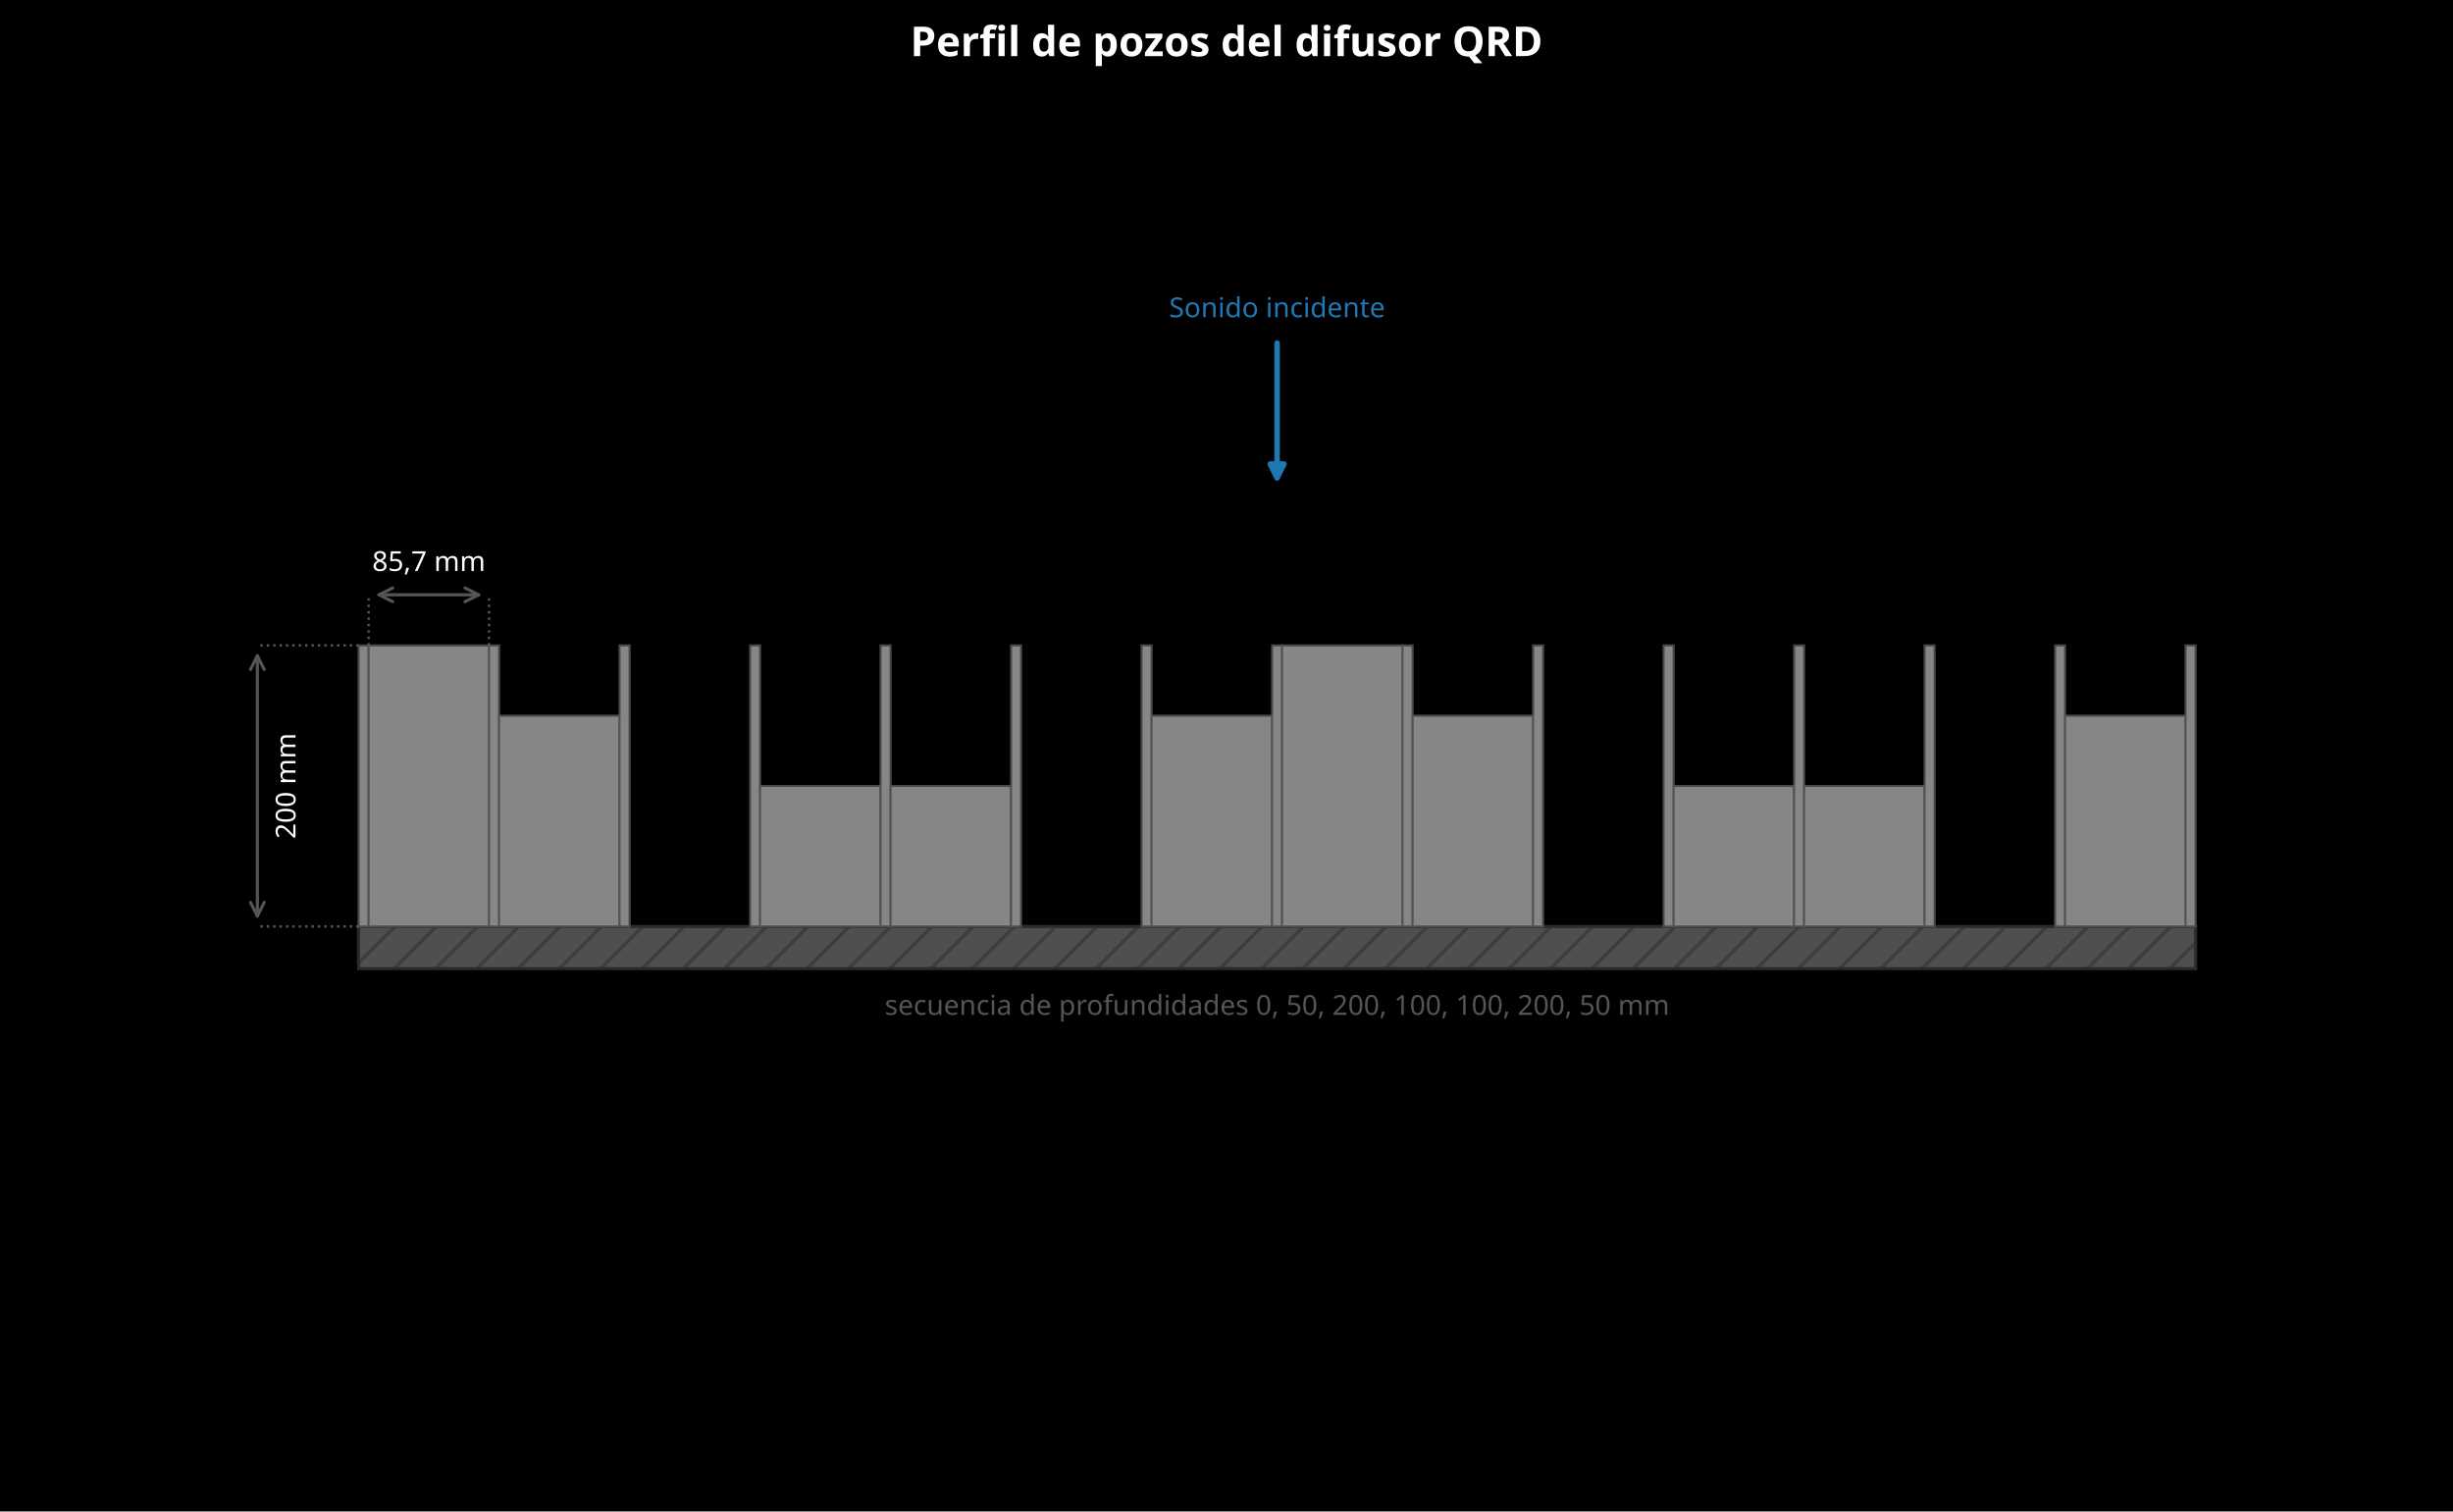
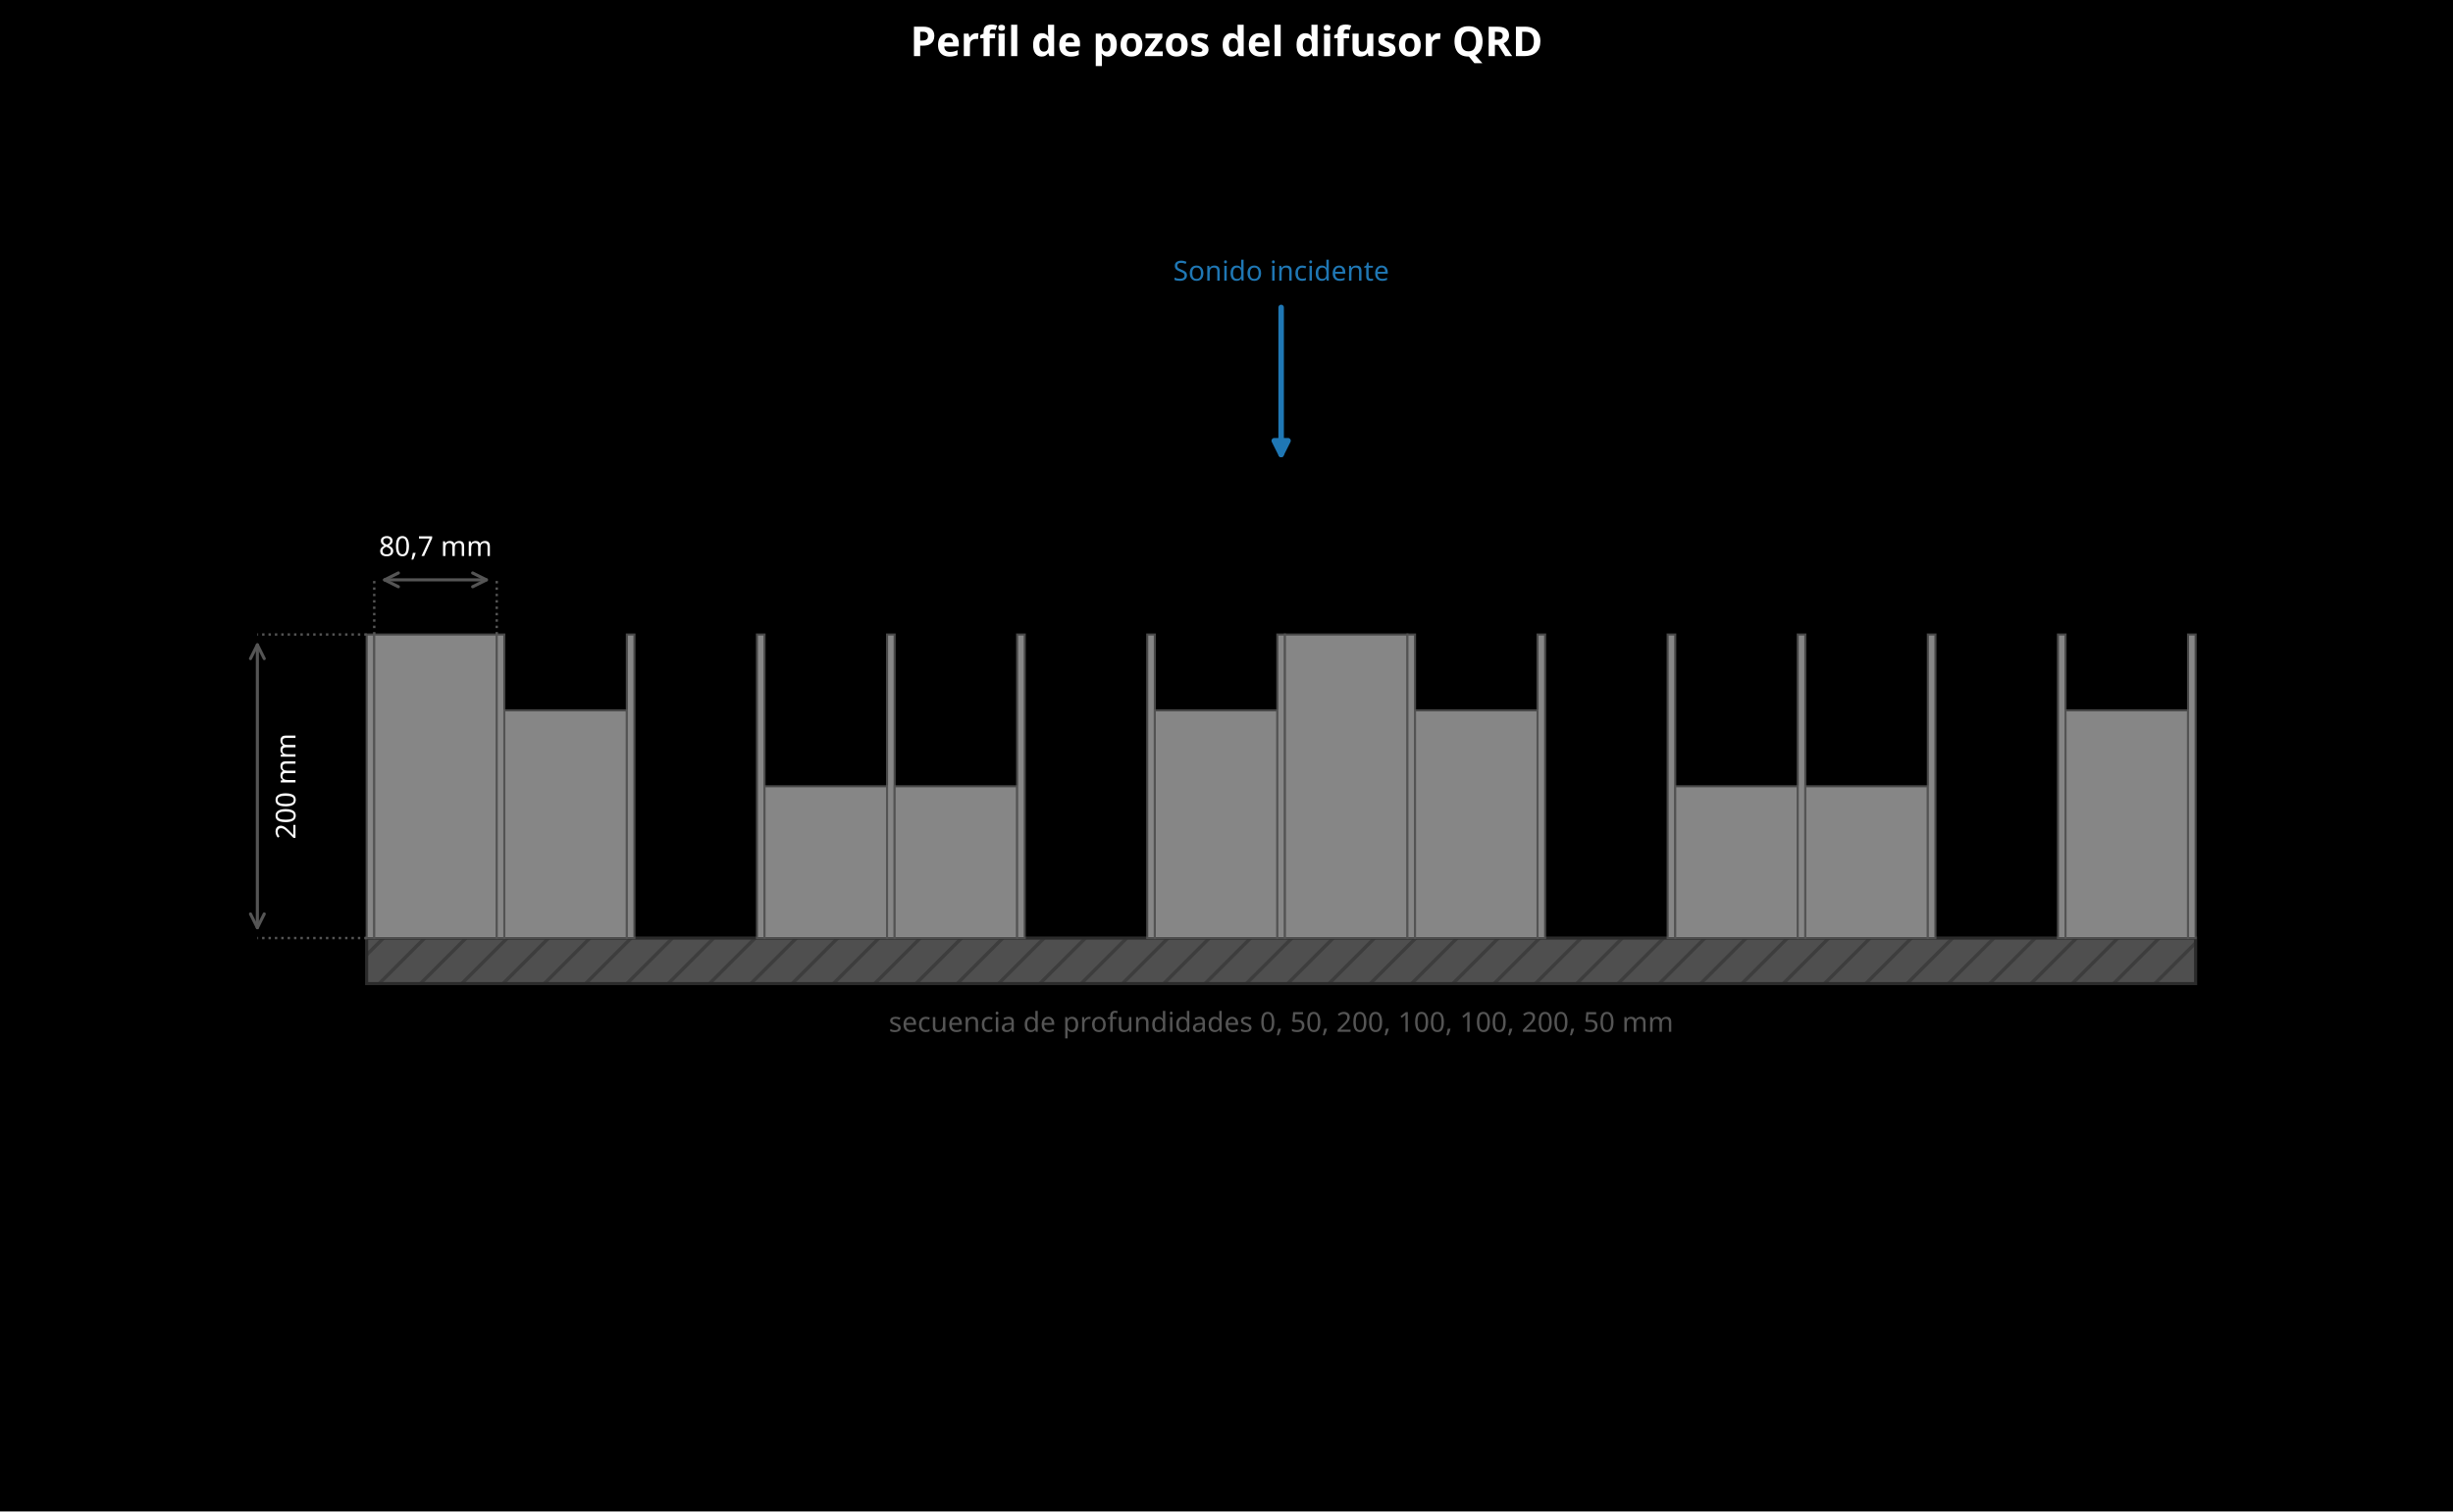
<svg xmlns="http://www.w3.org/2000/svg" width="712.8pt" height="439.198pt" viewBox="0 0 712.8 439.198" version="1.1">
  <defs>
    <style type="text/css">*{stroke-linejoin: round; stroke-linecap: butt}</style>
  </defs>
  <g id="figure_1">
    <g id="patch_1">
      <path d="M 0 439.198  L 712.8 439.198  L 712.8 0  L 0 0  z " />
    </g>
    <g id="axes_1">
      <g id="patch_2">
-         <path d="M 104.191 281.474  L 638.013 281.474  L 638.013 269.222  L 104.191 269.222  z " clip-path="url(#p472bcebf09)" style="fill: url(#h32e9a0c4a8); opacity: 0.5; stroke: #555555; stroke-width: 0.9; stroke-linejoin: miter" />
+         <path d="M 106.543 285.818  L 638.013 285.818  L 638.013 272.587  L 106.543 272.587  z " clip-path="url(#p472bcebf09)" style="fill: url(#h32e9a0c4a8); opacity: 0.5; stroke: #555555; stroke-width: 0.9; stroke-linejoin: miter" />
      </g>
      <g id="patch_3">
-         <path d="M 104.191 269.222  L 107.108 269.222  L 107.108 187.544  L 104.191 187.544  z " clip-path="url(#p472bcebf09)" style="fill: #9e9e9e; opacity: 0.85; stroke: #555555; stroke-width: 0.6; stroke-linejoin: miter" />
+         <path d="M 106.543 272.587  L 108.748 272.587  L 108.748 184.376  L 106.543 184.376  z " clip-path="url(#p472bcebf09)" style="fill: #9e9e9e; opacity: 0.85; stroke: #555555; stroke-width: 0.6; stroke-linejoin: miter" />
      </g>
      <g id="patch_4">
-         <path d="M 107.108 269.222  L 142.113 269.222  L 142.113 187.544  L 107.108 187.544  z " clip-path="url(#p472bcebf09)" style="fill: #9e9e9e; opacity: 0.85; stroke: #555555; stroke-width: 0.6; stroke-linejoin: miter" />
+         <path d="M 108.748 272.587  L 144.348 272.587  L 144.348 184.376  L 108.748 184.376  z " clip-path="url(#p472bcebf09)" style="fill: #9e9e9e; opacity: 0.85; stroke: #555555; stroke-width: 0.6; stroke-linejoin: miter" />
      </g>
      <g id="patch_5">
-         <path d="M 142.113 269.222  L 145.03 269.222  L 145.03 187.544  L 142.113 187.544  z " clip-path="url(#p472bcebf09)" style="fill: #9e9e9e; opacity: 0.85; stroke: #555555; stroke-width: 0.6; stroke-linejoin: miter" />
+         <path d="M 144.348 272.587  L 146.553 272.587  L 146.553 184.376  L 144.348 184.376  z " clip-path="url(#p472bcebf09)" style="fill: #9e9e9e; opacity: 0.85; stroke: #555555; stroke-width: 0.6; stroke-linejoin: miter" />
      </g>
      <g id="patch_6">
-         <path d="M 145.03 269.222  L 180.035 269.222  L 180.035 207.964  L 145.03 207.964  z " clip-path="url(#p472bcebf09)" style="fill: #9e9e9e; opacity: 0.85; stroke: #555555; stroke-width: 0.6; stroke-linejoin: miter" />
+         <path d="M 146.553 272.587  L 182.152 272.587  L 182.152 206.429  L 146.553 206.429  z " clip-path="url(#p472bcebf09)" style="fill: #9e9e9e; opacity: 0.85; stroke: #555555; stroke-width: 0.6; stroke-linejoin: miter" />
      </g>
      <g id="patch_7">
-         <path d="M 180.035 269.222  L 182.952 269.222  L 182.952 187.544  L 180.035 187.544  z " clip-path="url(#p472bcebf09)" style="fill: #9e9e9e; opacity: 0.85; stroke: #555555; stroke-width: 0.6; stroke-linejoin: miter" />
+         <path d="M 182.152 272.587  L 184.357 272.587  L 184.357 184.376  L 182.152 184.376  z " clip-path="url(#p472bcebf09)" style="fill: #9e9e9e; opacity: 0.85; stroke: #555555; stroke-width: 0.6; stroke-linejoin: miter" />
      </g>
      <g id="patch_8">
-         <path d="M 217.956 269.222  L 220.873 269.222  L 220.873 187.544  L 217.956 187.544  z " clip-path="url(#p472bcebf09)" style="fill: #9e9e9e; opacity: 0.85; stroke: #555555; stroke-width: 0.6; stroke-linejoin: miter" />
+         <path d="M 219.957 272.587  L 222.162 272.587  L 222.162 184.376  L 219.957 184.376  z " clip-path="url(#p472bcebf09)" style="fill: #9e9e9e; opacity: 0.85; stroke: #555555; stroke-width: 0.6; stroke-linejoin: miter" />
      </g>
      <g id="patch_9">
-         <path d="M 220.873 269.222  L 255.878 269.222  L 255.878 228.383  L 220.873 228.383  z " clip-path="url(#p472bcebf09)" style="fill: #9e9e9e; opacity: 0.85; stroke: #555555; stroke-width: 0.6; stroke-linejoin: miter" />
+         <path d="M 222.162 272.587  L 257.761 272.587  L 257.761 228.481  L 222.162 228.481  z " clip-path="url(#p472bcebf09)" style="fill: #9e9e9e; opacity: 0.85; stroke: #555555; stroke-width: 0.6; stroke-linejoin: miter" />
      </g>
      <g id="patch_10">
-         <path d="M 255.878 269.222  L 258.795 269.222  L 258.795 187.544  L 255.878 187.544  z " clip-path="url(#p472bcebf09)" style="fill: #9e9e9e; opacity: 0.85; stroke: #555555; stroke-width: 0.6; stroke-linejoin: miter" />
+         <path d="M 257.761 272.587  L 259.967 272.587  L 259.967 184.376  L 257.761 184.376  z " clip-path="url(#p472bcebf09)" style="fill: #9e9e9e; opacity: 0.85; stroke: #555555; stroke-width: 0.6; stroke-linejoin: miter" />
      </g>
      <g id="patch_11">
-         <path d="M 258.795 269.222  L 293.8 269.222  L 293.8 228.383  L 258.795 228.383  z " clip-path="url(#p472bcebf09)" style="fill: #9e9e9e; opacity: 0.85; stroke: #555555; stroke-width: 0.6; stroke-linejoin: miter" />
+         <path d="M 259.967 272.587  L 295.566 272.587  L 295.566 228.481  L 259.967 228.481  z " clip-path="url(#p472bcebf09)" style="fill: #9e9e9e; opacity: 0.85; stroke: #555555; stroke-width: 0.6; stroke-linejoin: miter" />
      </g>
      <g id="patch_12">
-         <path d="M 293.8 269.222  L 296.717 269.222  L 296.717 187.544  L 293.8 187.544  z " clip-path="url(#p472bcebf09)" style="fill: #9e9e9e; opacity: 0.85; stroke: #555555; stroke-width: 0.6; stroke-linejoin: miter" />
+         <path d="M 295.566 272.587  L 297.771 272.587  L 297.771 184.376  L 295.566 184.376  z " clip-path="url(#p472bcebf09)" style="fill: #9e9e9e; opacity: 0.85; stroke: #555555; stroke-width: 0.6; stroke-linejoin: miter" />
      </g>
      <g id="patch_13">
-         <path d="M 331.722 269.222  L 334.639 269.222  L 334.639 187.544  L 331.722 187.544  z " clip-path="url(#p472bcebf09)" style="fill: #9e9e9e; opacity: 0.85; stroke: #555555; stroke-width: 0.6; stroke-linejoin: miter" />
+         <path d="M 333.371 272.587  L 335.576 272.587  L 335.576 184.376  L 333.371 184.376  z " clip-path="url(#p472bcebf09)" style="fill: #9e9e9e; opacity: 0.85; stroke: #555555; stroke-width: 0.6; stroke-linejoin: miter" />
      </g>
      <g id="patch_14">
-         <path d="M 334.639 269.222  L 369.643 269.222  L 369.643 207.964  L 334.639 207.964  z " clip-path="url(#p472bcebf09)" style="fill: #9e9e9e; opacity: 0.85; stroke: #555555; stroke-width: 0.6; stroke-linejoin: miter" />
+         <path d="M 335.576 272.587  L 371.175 272.587  L 371.175 206.429  L 335.576 206.429  z " clip-path="url(#p472bcebf09)" style="fill: #9e9e9e; opacity: 0.85; stroke: #555555; stroke-width: 0.6; stroke-linejoin: miter" />
      </g>
      <g id="patch_15">
-         <path d="M 369.643 269.222  L 372.561 269.222  L 372.561 187.544  L 369.643 187.544  z " clip-path="url(#p472bcebf09)" style="fill: #9e9e9e; opacity: 0.85; stroke: #555555; stroke-width: 0.6; stroke-linejoin: miter" />
+         <path d="M 371.175 272.587  L 373.381 272.587  L 373.381 184.376  L 371.175 184.376  z " clip-path="url(#p472bcebf09)" style="fill: #9e9e9e; opacity: 0.85; stroke: #555555; stroke-width: 0.6; stroke-linejoin: miter" />
      </g>
      <g id="patch_16">
-         <path d="M 372.561 269.222  L 407.565 269.222  L 407.565 187.544  L 372.561 187.544  z " clip-path="url(#p472bcebf09)" style="fill: #9e9e9e; opacity: 0.85; stroke: #555555; stroke-width: 0.6; stroke-linejoin: miter" />
+         <path d="M 373.381 272.587  L 408.98 272.587  L 408.98 184.376  L 373.381 184.376  z " clip-path="url(#p472bcebf09)" style="fill: #9e9e9e; opacity: 0.85; stroke: #555555; stroke-width: 0.6; stroke-linejoin: miter" />
      </g>
      <g id="patch_17">
-         <path d="M 407.565 269.222  L 410.482 269.222  L 410.482 187.544  L 407.565 187.544  z " clip-path="url(#p472bcebf09)" style="fill: #9e9e9e; opacity: 0.85; stroke: #555555; stroke-width: 0.6; stroke-linejoin: miter" />
+         <path d="M 408.98 272.587  L 411.185 272.587  L 411.185 184.376  L 408.98 184.376  z " clip-path="url(#p472bcebf09)" style="fill: #9e9e9e; opacity: 0.85; stroke: #555555; stroke-width: 0.6; stroke-linejoin: miter" />
      </g>
      <g id="patch_18">
-         <path d="M 410.482 269.222  L 445.487 269.222  L 445.487 207.964  L 410.482 207.964  z " clip-path="url(#p472bcebf09)" style="fill: #9e9e9e; opacity: 0.85; stroke: #555555; stroke-width: 0.6; stroke-linejoin: miter" />
+         <path d="M 411.185 272.587  L 446.785 272.587  L 446.785 206.429  L 411.185 206.429  z " clip-path="url(#p472bcebf09)" style="fill: #9e9e9e; opacity: 0.85; stroke: #555555; stroke-width: 0.6; stroke-linejoin: miter" />
      </g>
      <g id="patch_19">
-         <path d="M 445.487 269.222  L 448.404 269.222  L 448.404 187.544  L 445.487 187.544  z " clip-path="url(#p472bcebf09)" style="fill: #9e9e9e; opacity: 0.85; stroke: #555555; stroke-width: 0.6; stroke-linejoin: miter" />
+         <path d="M 446.785 272.587  L 448.99 272.587  L 448.99 184.376  L 446.785 184.376  z " clip-path="url(#p472bcebf09)" style="fill: #9e9e9e; opacity: 0.85; stroke: #555555; stroke-width: 0.6; stroke-linejoin: miter" />
      </g>
      <g id="patch_20">
-         <path d="M 483.409 269.222  L 486.326 269.222  L 486.326 187.544  L 483.409 187.544  z " clip-path="url(#p472bcebf09)" style="fill: #9e9e9e; opacity: 0.85; stroke: #555555; stroke-width: 0.6; stroke-linejoin: miter" />
+         <path d="M 484.589 272.587  L 486.794 272.587  L 486.794 184.376  L 484.589 184.376  z " clip-path="url(#p472bcebf09)" style="fill: #9e9e9e; opacity: 0.85; stroke: #555555; stroke-width: 0.6; stroke-linejoin: miter" />
      </g>
      <g id="patch_21">
-         <path d="M 486.326 269.222  L 521.331 269.222  L 521.331 228.383  L 486.326 228.383  z " clip-path="url(#p472bcebf09)" style="fill: #9e9e9e; opacity: 0.85; stroke: #555555; stroke-width: 0.6; stroke-linejoin: miter" />
+         <path d="M 486.794 272.587  L 522.394 272.587  L 522.394 228.481  L 486.794 228.481  z " clip-path="url(#p472bcebf09)" style="fill: #9e9e9e; opacity: 0.85; stroke: #555555; stroke-width: 0.6; stroke-linejoin: miter" />
      </g>
      <g id="patch_22">
-         <path d="M 521.331 269.222  L 524.248 269.222  L 524.248 187.544  L 521.331 187.544  z " clip-path="url(#p472bcebf09)" style="fill: #9e9e9e; opacity: 0.85; stroke: #555555; stroke-width: 0.6; stroke-linejoin: miter" />
+         <path d="M 522.394 272.587  L 524.599 272.587  L 524.599 184.376  L 522.394 184.376  z " clip-path="url(#p472bcebf09)" style="fill: #9e9e9e; opacity: 0.85; stroke: #555555; stroke-width: 0.6; stroke-linejoin: miter" />
      </g>
      <g id="patch_23">
-         <path d="M 524.248 269.222  L 559.252 269.222  L 559.252 228.383  L 524.248 228.383  z " clip-path="url(#p472bcebf09)" style="fill: #9e9e9e; opacity: 0.85; stroke: #555555; stroke-width: 0.6; stroke-linejoin: miter" />
+         <path d="M 524.599 272.587  L 560.198 272.587  L 560.198 228.481  L 524.599 228.481  z " clip-path="url(#p472bcebf09)" style="fill: #9e9e9e; opacity: 0.85; stroke: #555555; stroke-width: 0.6; stroke-linejoin: miter" />
      </g>
      <g id="patch_24">
-         <path d="M 559.252 269.222  L 562.169 269.222  L 562.169 187.544  L 559.252 187.544  z " clip-path="url(#p472bcebf09)" style="fill: #9e9e9e; opacity: 0.85; stroke: #555555; stroke-width: 0.6; stroke-linejoin: miter" />
+         <path d="M 560.198 272.587  L 562.404 272.587  L 562.404 184.376  L 560.198 184.376  z " clip-path="url(#p472bcebf09)" style="fill: #9e9e9e; opacity: 0.85; stroke: #555555; stroke-width: 0.6; stroke-linejoin: miter" />
      </g>
      <g id="patch_25">
-         <path d="M 597.174 269.222  L 600.091 269.222  L 600.091 187.544  L 597.174 187.544  z " clip-path="url(#p472bcebf09)" style="fill: #9e9e9e; opacity: 0.85; stroke: #555555; stroke-width: 0.6; stroke-linejoin: miter" />
+         <path d="M 598.003 272.587  L 600.208 272.587  L 600.208 184.376  L 598.003 184.376  z " clip-path="url(#p472bcebf09)" style="fill: #9e9e9e; opacity: 0.85; stroke: #555555; stroke-width: 0.6; stroke-linejoin: miter" />
      </g>
      <g id="patch_26">
-         <path d="M 600.091 269.222  L 635.096 269.222  L 635.096 207.964  L 600.091 207.964  z " clip-path="url(#p472bcebf09)" style="fill: #9e9e9e; opacity: 0.85; stroke: #555555; stroke-width: 0.6; stroke-linejoin: miter" />
+         <path d="M 600.208 272.587  L 635.808 272.587  L 635.808 206.429  L 600.208 206.429  z " clip-path="url(#p472bcebf09)" style="fill: #9e9e9e; opacity: 0.85; stroke: #555555; stroke-width: 0.6; stroke-linejoin: miter" />
      </g>
      <g id="patch_27">
-         <path d="M 635.096 269.222  L 638.013 269.222  L 638.013 187.544  L 635.096 187.544  z " clip-path="url(#p472bcebf09)" style="fill: #9e9e9e; opacity: 0.85; stroke: #555555; stroke-width: 0.6; stroke-linejoin: miter" />
+         <path d="M 635.808 272.587  L 638.013 272.587  L 638.013 184.376  L 635.808 184.376  z " clip-path="url(#p472bcebf09)" style="fill: #9e9e9e; opacity: 0.85; stroke: #555555; stroke-width: 0.6; stroke-linejoin: miter" />
      </g>
      <g id="text_1">
-         <text style="font-size: 8px; font-family: sans-serif; text-anchor: middle; fill: #1f77b4" x="371.102" y="92.183" transform="rotate(-0 371.102 92.18334)">Sonido incidente</text>
+         <text style="font-size: 8px; font-family: sans-serif; text-anchor: middle; fill: #1f77b4" x="372.278" y="81.541" transform="rotate(-0 372.2779 81.5409)">Sonido incidente</text>
      </g>
      <g id="text_2">
-         <text style="font-size: 8px; font-family: sans-serif; text-anchor: middle; fill: #555555" x="371.102" y="294.904" transform="rotate(-0 371.102 294.9035)">secuencia de profundidades 0, 50, 200, 100, 100, 200, 50 mm</text>
+         <text style="font-size: 8px; font-family: sans-serif; text-anchor: middle; fill: #555555" x="372.278" y="299.836" transform="rotate(-0 372.2779 299.836)">secuencia de profundidades 0, 50, 200, 100, 100, 200, 50 mm</text>
      </g>
      <g id="text_3">
        <text style="font-weight: 700; font-size: 12px; font-family: sans-serif; text-anchor: middle; fill: #ffffff" x="356.4" y="16.318" transform="rotate(-0 356.4 16.31812)">Perfil de pozos del difusor QRD</text>
      </g>
      <g id="line2d_1">
-         <path d="M 107.108 187.544  L 107.108 172.842  " clip-path="url(#p472bcebf09)" style="fill: none; stroke-dasharray: 0.7,1.155; stroke-dashoffset: 0; stroke: #555555; stroke-width: 0.7" />
+         <path d="M 108.748 184.376  L 108.748 168.498  " clip-path="url(#p472bcebf09)" style="fill: none; stroke-dasharray: 0.7,1.155; stroke-dashoffset: 0; stroke: #555555; stroke-width: 0.7" />
      </g>
      <g id="line2d_2">
-         <path d="M 142.113 187.544  L 142.113 172.842  " clip-path="url(#p472bcebf09)" style="fill: none; stroke-dasharray: 0.7,1.155; stroke-dashoffset: 0; stroke: #555555; stroke-width: 0.7" />
+         <path d="M 144.348 184.376  L 144.348 168.498  " clip-path="url(#p472bcebf09)" style="fill: none; stroke-dasharray: 0.7,1.155; stroke-dashoffset: 0; stroke: #555555; stroke-width: 0.7" />
      </g>
      <g id="line2d_3">
-         <path d="M 104.191 187.544  L 74.787 187.544  " clip-path="url(#p472bcebf09)" style="fill: none; stroke-dasharray: 0.7,1.155; stroke-dashoffset: 0; stroke: #555555; stroke-width: 0.7" />
+         <path d="M 106.543 184.376  L 74.787 184.376  " clip-path="url(#p472bcebf09)" style="fill: none; stroke-dasharray: 0.7,1.155; stroke-dashoffset: 0; stroke: #555555; stroke-width: 0.7" />
      </g>
      <g id="line2d_4">
-         <path d="M 104.191 269.222  L 74.787 269.222  " clip-path="url(#p472bcebf09)" style="fill: none; stroke-dasharray: 0.7,1.155; stroke-dashoffset: 0; stroke: #555555; stroke-width: 0.7" />
+         <path d="M 106.543 272.587  L 74.787 272.587  " clip-path="url(#p472bcebf09)" style="fill: none; stroke-dasharray: 0.7,1.155; stroke-dashoffset: 0; stroke: #555555; stroke-width: 0.7" />
      </g>
      <g id="patch_28">
-         <path d="M 371.102 99.698  Q 371.102 120.16 371.102 138.834  " style="fill: none; stroke: #1f77b4; stroke-width: 1.6; stroke-linecap: round" />
-         <path d="M 373.102 134.834  L 371.102 138.834  L 369.102 134.834  z " style="fill: #1f77b4; stroke: #1f77b4; stroke-width: 1.6; stroke-linecap: round" />
+         <path d="M 372.278 89.343  Q 372.278 111.601 372.278 132.069  " style="fill: none; stroke: #1f77b4; stroke-width: 1.6; stroke-linecap: round" />
+         <path d="M 374.278 128.069  L 372.278 132.069  L 370.278 128.069  z " style="fill: #1f77b4; stroke: #1f77b4; stroke-width: 1.6; stroke-linecap: round" />
      </g>
      <g id="patch_29">
-         <path d="M 110.118 172.842  Q 124.611 172.842 139.104 172.842  " style="fill: none; stroke: #555555; stroke-width: 0.9; stroke-linecap: round" />
-         <path d="M 114.118 174.842  L 110.118 172.842  L 114.118 170.842  " style="fill: none; stroke: #555555; stroke-width: 0.9; stroke-linecap: round" />
-         <path d="M 135.104 170.842  L 139.104 172.842  L 135.104 174.842  " style="fill: none; stroke: #555555; stroke-width: 0.9; stroke-linecap: round" />
+         <path d="M 111.758 168.498  Q 126.551 168.498 141.344 168.498  " style="fill: none; stroke: #555555; stroke-width: 0.9; stroke-linecap: round" />
+         <path d="M 115.758 170.498  L 111.758 168.498  L 115.758 166.498  " style="fill: none; stroke: #555555; stroke-width: 0.9; stroke-linecap: round" />
+         <path d="M 137.344 166.498  L 141.344 168.498  L 137.344 170.498  " style="fill: none; stroke: #555555; stroke-width: 0.9; stroke-linecap: round" />
      </g>
      <g id="patch_30">
-         <path d="M 74.787 190.55  Q 74.787 228.383 74.787 266.217  " style="fill: none; stroke: #555555; stroke-width: 0.9; stroke-linecap: round" />
-         <path d="M 72.787 194.55  L 74.787 190.55  L 76.787 194.55  " style="fill: none; stroke: #555555; stroke-width: 0.9; stroke-linecap: round" />
-         <path d="M 76.787 262.217  L 74.787 266.217  L 72.787 262.217  " style="fill: none; stroke: #555555; stroke-width: 0.9; stroke-linecap: round" />
+         <path d="M 74.787 187.382  Q 74.787 228.48 74.787 269.578  " style="fill: none; stroke: #555555; stroke-width: 0.9; stroke-linecap: round" />
+         <path d="M 72.787 191.382  L 74.787 187.382  L 76.787 191.382  " style="fill: none; stroke: #555555; stroke-width: 0.9; stroke-linecap: round" />
+         <path d="M 76.787 265.578  L 74.787 269.578  L 72.787 265.578  " style="fill: none; stroke: #555555; stroke-width: 0.9; stroke-linecap: round" />
      </g>
      <g id="text_4">
-         <text style="font-size: 8px; font-family: sans-serif; text-anchor: middle; fill: #ffffff" x="124.61" y="165.921" transform="rotate(-0 124.6105 165.9206)">85,7 mm</text>
+         <text style="font-size: 8px; font-family: sans-serif; text-anchor: middle; fill: #ffffff" x="126.548" y="161.576" transform="rotate(-0 126.5479 161.5761)">80,7 mm</text>
      </g>
      <g id="text_5">
-         <text style="font-size: 8px; font-family: sans-serif; text-anchor: middle; fill: #ffffff" x="85.865" y="228.383" transform="rotate(-90 85.86522 228.3833)">200 mm</text>
+         <text style="font-size: 8px; font-family: sans-serif; text-anchor: middle; fill: #ffffff" x="85.865" y="228.481" transform="rotate(-90 85.86522 228.4813)">200 mm</text>
      </g>
    </g>
  </g>
  <defs>
    <clipPath id="p472bcebf09">
      <rect x="7.2" y="22.318" width="698.4" height="409.68" />
    </clipPath>
  </defs>
  <defs>
    <pattern id="h32e9a0c4a8" patternUnits="userSpaceOnUse" x="0" y="0" width="72" height="72">
      <rect x="0" y="0" width="73" height="73" fill="#9e9e9e" />
      <path d="M -36 36  L 36 -36  M -30 42  L 42 -30  M -24 48  L 48 -24  M -18 54  L 54 -18  M -12 60  L 60 -12  M -6 66  L 66 -6  M 0 72  L 72 0  M 6 78  L 78 6  M 12 84  L 84 12  M 18 90  L 90 18  M 24 96  L 96 24  M 30 102  L 102 30  M 36 108  L 108 36  " style="fill: #555555; stroke: #555555; stroke-width: 1.0; stroke-linecap: butt; stroke-linejoin: miter; stroke-opacity: 0.5" />
    </pattern>
  </defs>
</svg>
